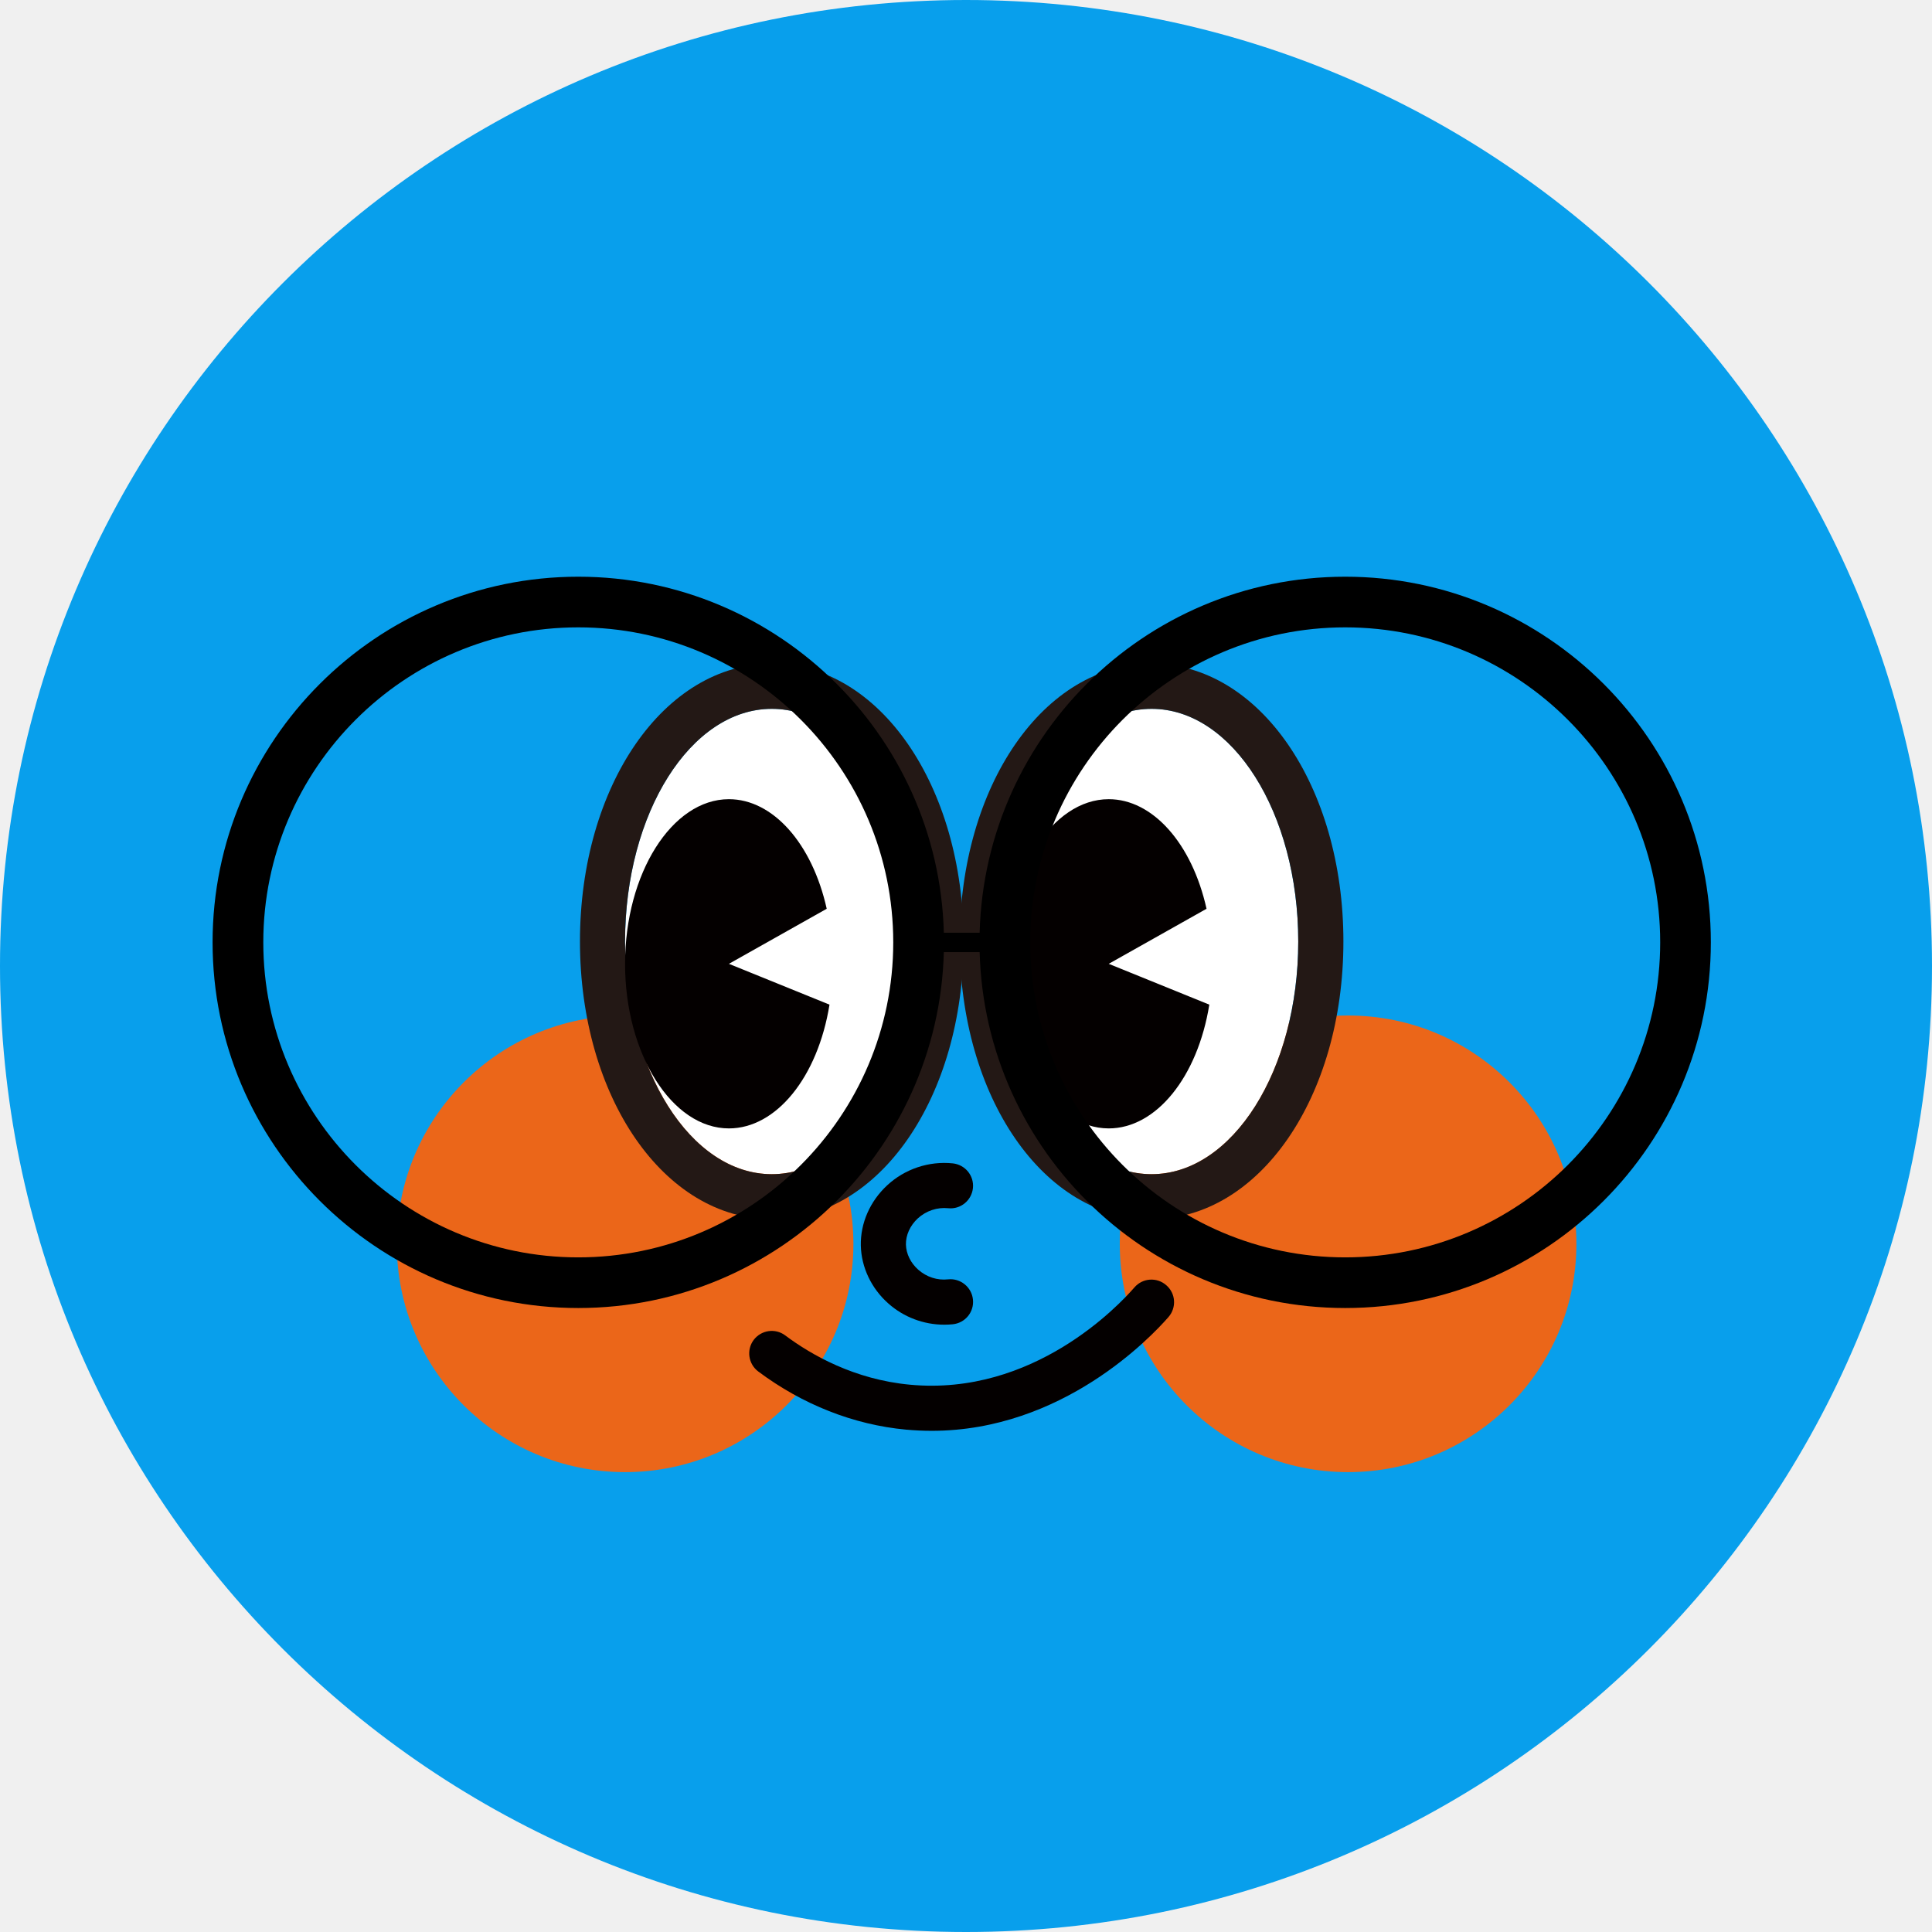
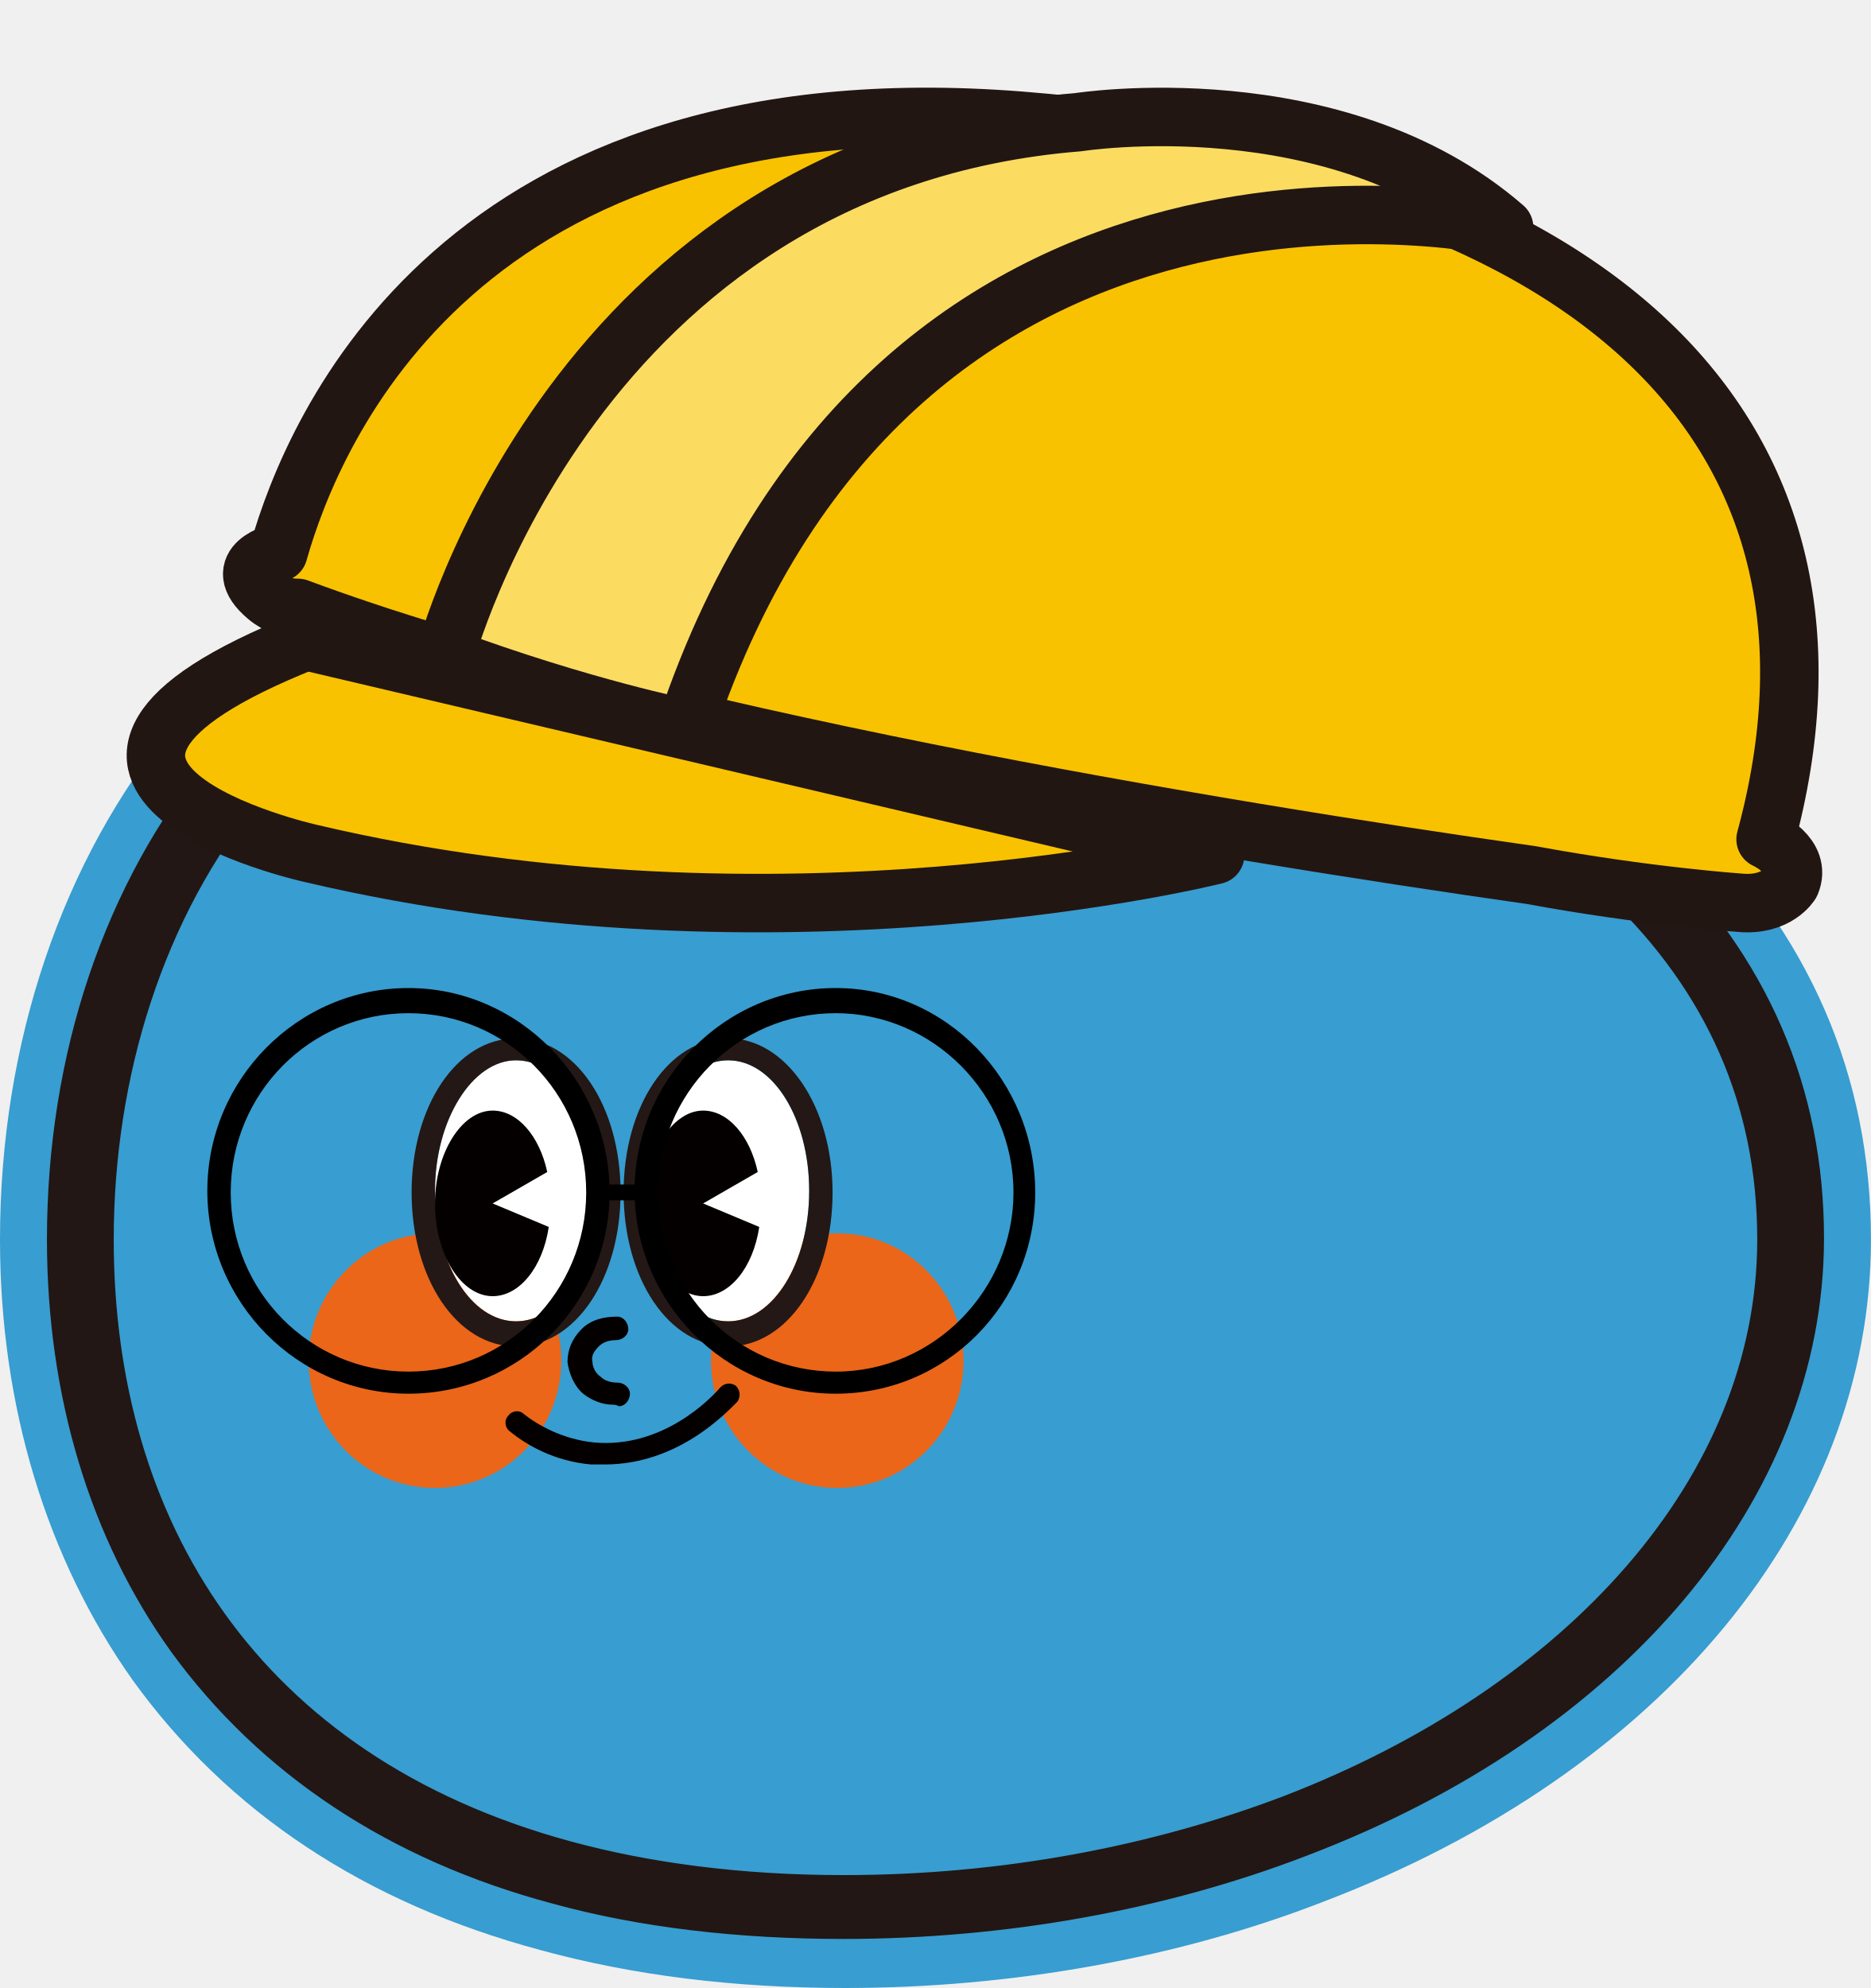
- <svg xmlns="http://www.w3.org/2000/svg" width="32" height="32" viewBox="0 0 32 32" fill="none">
-   <rect width="32" height="32" rx="16" fill="#089FEC" />
-   <path d="M22.328 24.383C24.417 24.383 26.11 22.69 26.11 20.602C26.11 18.513 24.417 16.82 22.328 16.82C20.24 16.82 18.547 18.513 18.547 20.602C18.547 22.69 20.24 24.383 22.328 24.383Z" fill="#EB6619" />
-   <path d="M10.353 24.383C12.442 24.383 14.135 22.69 14.135 20.602C14.135 18.513 12.442 16.82 10.353 16.82C8.265 16.82 6.572 18.513 6.572 20.602C6.572 22.69 8.265 24.383 10.353 24.383Z" fill="#EB6619" />
-   <path d="M12.783 19.448C14.125 19.448 15.213 17.723 15.213 15.594C15.213 13.466 14.125 11.74 12.783 11.74C11.441 11.74 10.353 13.466 10.353 15.594C10.353 17.723 11.441 19.448 12.783 19.448Z" fill="white" />
-   <path d="M12.783 11.741C14.125 11.741 15.213 13.466 15.213 15.595C15.213 17.723 14.125 19.448 12.783 19.448C11.441 19.448 10.353 17.723 10.353 15.595C10.353 13.466 11.441 11.741 12.783 11.741ZM12.783 10.993C11.002 10.993 9.606 13.013 9.606 15.593C9.606 18.173 11.002 20.193 12.783 20.193C14.564 20.193 15.96 18.173 15.96 15.593C15.96 13.013 14.564 10.993 12.783 10.993Z" fill="#231815" />
-   <path d="M19.073 19.448C20.416 19.448 21.503 17.723 21.503 15.594C21.503 13.466 20.416 11.74 19.073 11.74C17.732 11.74 16.644 13.466 16.644 15.594C16.644 17.723 17.732 19.448 19.073 19.448Z" fill="white" />
-   <path d="M19.074 11.741C20.415 11.741 21.503 13.466 21.503 15.595C21.503 17.723 20.415 19.448 19.074 19.448C17.732 19.448 16.644 17.723 16.644 15.595C16.644 13.466 17.732 11.741 19.074 11.741ZM19.074 10.993C17.292 10.993 15.896 13.013 15.896 15.593C15.896 18.173 17.292 20.193 19.074 20.193C20.855 20.193 22.251 18.173 22.251 15.593C22.251 13.013 20.855 10.993 19.074 10.993Z" fill="#231815" />
-   <path d="M18.364 15.964L20.03 16.64C19.836 17.842 19.148 18.69 18.364 18.69C17.421 18.69 16.644 17.458 16.644 15.964C16.644 14.469 17.421 13.237 18.364 13.237C19.09 13.237 19.742 13.967 19.984 15.052L18.364 15.964Z" fill="#040000" />
-   <path d="M15.432 23.699C15.292 23.699 15.149 23.692 15.004 23.679C14.138 23.598 13.292 23.264 12.559 22.716C12.395 22.593 12.36 22.359 12.483 22.194C12.607 22.029 12.841 21.995 13.005 22.118C13.44 22.443 14.151 22.849 15.072 22.935C17.113 23.126 18.527 21.626 18.79 21.323C18.925 21.167 19.161 21.15 19.317 21.287C19.474 21.422 19.49 21.657 19.354 21.814C19.067 22.143 17.599 23.699 15.43 23.699H15.432Z" fill="#040000" />
-   <path d="M15.639 21.941C15.3 21.941 14.969 21.817 14.714 21.59C14.433 21.342 14.266 20.991 14.258 20.631C14.25 20.26 14.41 19.896 14.694 19.633C14.987 19.361 15.386 19.228 15.781 19.269C15.987 19.291 16.135 19.473 16.115 19.677C16.094 19.883 15.911 20.033 15.707 20.012C15.523 19.993 15.34 20.054 15.201 20.181C15.073 20.3 15.002 20.458 15.005 20.614C15.009 20.767 15.083 20.919 15.21 21.031C15.348 21.152 15.524 21.21 15.705 21.19C15.909 21.169 16.094 21.319 16.115 21.524C16.137 21.73 15.987 21.913 15.781 21.934C15.735 21.939 15.687 21.941 15.641 21.941H15.639Z" fill="#040000" />
-   <path d="M12.073 15.964L13.739 16.64C13.545 17.842 12.857 18.69 12.073 18.69C11.13 18.69 10.353 17.458 10.353 15.964C10.353 14.469 11.13 13.237 12.073 13.237C12.799 13.237 13.451 13.967 13.693 15.052L12.073 15.964Z" fill="#040000" />
-   <path d="M22.281 21.665C18.94 21.665 16.224 18.949 16.224 15.608C16.224 12.268 18.94 9.552 22.281 9.552C25.621 9.552 28.337 12.268 28.337 15.608C28.337 18.949 25.621 21.665 22.281 21.665ZM22.281 10.391C19.404 10.391 17.064 12.732 17.064 15.608C17.064 18.485 19.404 20.826 22.281 20.826C25.157 20.826 27.498 18.485 27.498 15.608C27.498 12.732 25.157 10.391 22.281 10.391Z" fill="black" />
-   <path d="M9.578 21.665C6.238 21.665 3.521 18.949 3.521 15.608C3.521 12.268 6.238 9.552 9.578 9.552C12.918 9.552 15.635 12.268 15.635 15.608C15.635 18.949 12.918 21.665 9.578 21.665ZM9.578 10.391C6.702 10.391 4.361 12.732 4.361 15.608C4.361 18.485 6.702 20.826 9.578 20.826C12.454 20.826 14.795 18.485 14.795 15.608C14.795 12.732 12.454 10.391 9.578 10.391Z" fill="black" />
-   <path d="M16.431 15.449H15.424V15.77H16.431V15.449Z" fill="black" />
+ <svg xmlns="http://www.w3.org/2000/svg" width="16" height="17" viewBox="0 0 16 17" fill="none">
+   <path d="M10.173 5.612C9.493 5.41 8.747 5.249 7.947 5.101C7.707 5.061 7.467 5.02 7.213 4.993C6.84 4.939 6.48 4.913 6.133 4.913C2.507 4.913 0.787 7.763 0.787 10.6C0.787 13.074 2.08 15.171 4.827 15.924C5.533 16.113 6.32 16.22 7.213 16.22C8.6 16.22 9.893 15.978 11.04 15.534C13.52 14.58 15.213 12.738 15.213 10.6C15.213 8.18 13.36 6.54 10.173 5.612Z" fill="#369CD8" />
+   <path d="M6.133 4.913C6.48 4.913 6.84 4.939 7.213 4.993C7.467 5.034 7.707 5.061 7.947 5.101C8.747 5.235 9.493 5.41 10.173 5.612C13.36 6.54 15.213 8.18 15.213 10.6C15.213 12.724 13.52 14.58 11.04 15.534C9.907 15.965 8.6 16.22 7.213 16.22C6.32 16.22 5.52 16.113 4.827 15.924C2.067 15.171 0.787 13.074 0.787 10.6C0.787 7.763 2.507 4.913 6.133 4.913ZM6.133 4.119C4.213 4.119 2.613 4.832 1.493 6.19C0.533 7.346 0 8.919 0 10.6C0 12.025 0.4 13.329 1.133 14.365C1.947 15.494 3.12 16.274 4.627 16.677C5.413 16.892 6.28 17 7.227 17C8.653 17 10.08 16.744 11.32 16.261C14.213 15.158 16 12.993 16 10.6C16 9.188 15.467 7.978 14.427 6.97C13.493 6.069 12.133 5.356 10.387 4.845C9.68 4.644 8.907 4.455 8.067 4.321C7.84 4.281 7.587 4.24 7.32 4.2C6.92 4.146 6.52 4.119 6.133 4.119Z" fill="#389DD0" />
+   <path d="M10.173 5.612C9.493 5.41 8.747 5.249 7.947 5.101C7.707 5.061 7.467 5.02 7.213 4.993C6.84 4.939 6.48 4.913 6.133 4.913C2.507 4.913 0.787 7.763 0.787 10.6C0.787 13.074 2.08 15.171 4.827 15.924C5.533 16.113 6.32 16.22 7.213 16.22C8.6 16.22 9.893 15.978 11.04 15.534C13.52 14.58 15.213 12.738 15.213 10.6C15.213 8.18 13.36 6.54 10.173 5.612Z" fill="#389DD0" />
+   <path d="M6.133 4.913C6.48 4.913 6.84 4.939 7.213 4.993C7.467 5.034 7.707 5.061 7.947 5.101C8.747 5.235 9.493 5.41 10.173 5.612C13.36 6.54 15.213 8.18 15.213 10.6C15.213 12.724 13.52 14.58 11.04 15.534C9.907 15.965 8.6 16.22 7.213 16.22C6.32 16.22 5.52 16.113 4.827 15.924C2.067 15.171 0.787 13.074 0.787 10.6C0.787 7.763 2.507 4.913 6.133 4.913ZM6.133 4.711C4.4 4.711 2.947 5.356 1.947 6.566C1.067 7.629 0.587 9.054 0.587 10.6C0.587 11.904 0.947 13.087 1.613 14.015C2.347 15.024 3.413 15.736 4.773 16.099C5.507 16.301 6.333 16.395 7.213 16.395C8.573 16.395 9.92 16.153 11.107 15.696C13.76 14.687 15.413 12.724 15.413 10.587C15.413 9.35 14.947 8.274 14.027 7.387C13.16 6.553 11.88 5.881 10.227 5.397C9.547 5.195 8.787 5.02 7.973 4.886C7.747 4.845 7.507 4.805 7.24 4.765C6.867 4.738 6.493 4.711 6.133 4.711Z" fill="#231815" stroke="#221714" stroke-width="0.371" stroke-miterlimit="10" />
+   <path d="M7.16 12.724C7.756 12.724 8.24 12.237 8.24 11.635C8.24 11.034 7.756 10.546 7.16 10.546C6.564 10.546 6.08 11.034 6.08 11.635C6.08 12.237 6.564 12.724 7.16 12.724Z" fill="#EB6619" />
+   <path d="M3.72 12.724C4.316 12.724 4.8 12.237 4.8 11.635C4.8 11.034 4.316 10.546 3.72 10.546C3.123 10.546 2.64 11.034 2.64 11.635C2.64 12.237 3.123 12.724 3.72 12.724Z" fill="#EB6619" />
+   <path d="M4.413 11.299C4.796 11.299 5.107 10.8 5.107 10.183C5.107 9.567 4.796 9.067 4.413 9.067C4.03 9.067 3.72 9.567 3.72 10.183C3.72 10.8 4.03 11.299 4.413 11.299Z" fill="white" />
+   <path d="M4.413 9.067C4.8 9.067 5.107 9.565 5.107 10.183C5.107 10.802 4.8 11.299 4.413 11.299C4.027 11.299 3.72 10.802 3.72 10.183C3.72 9.578 4.04 9.067 4.413 9.067ZM4.413 8.879C3.907 8.879 3.52 9.457 3.52 10.197C3.52 10.936 3.907 11.514 4.413 11.514C4.92 11.514 5.307 10.936 5.307 10.197C5.307 9.457 4.92 8.879 4.413 8.879Z" fill="#231815" />
+   <path d="M6.227 11.299C6.61 11.299 6.92 10.8 6.92 10.183C6.92 9.567 6.61 9.067 6.227 9.067C5.844 9.067 5.533 9.567 5.533 10.183C5.533 10.8 5.844 11.299 6.227 11.299Z" fill="white" />
+   <path d="M6.227 9.067C6.613 9.067 6.92 9.565 6.92 10.183C6.92 10.802 6.613 11.299 6.227 11.299C5.84 11.299 5.533 10.802 5.533 10.183C5.52 9.578 5.84 9.067 6.227 9.067ZM6.227 8.879C5.72 8.879 5.333 9.457 5.333 10.197C5.333 10.936 5.72 11.514 6.227 11.514C6.733 11.514 7.12 10.936 7.12 10.197C7.12 9.457 6.72 8.879 6.227 8.879Z" fill="#231815" />
+   <path d="M6.013 10.291L6.493 10.492C6.44 10.842 6.24 11.084 6.013 11.084C5.747 11.084 5.52 10.735 5.52 10.291C5.52 9.861 5.747 9.497 6.013 9.497C6.227 9.497 6.413 9.713 6.48 10.022L6.013 10.291Z" fill="#040000" />
+   <path d="M5.173 12.523C5.133 12.523 5.093 12.523 5.053 12.523C4.747 12.496 4.507 12.361 4.36 12.24C4.32 12.213 4.307 12.146 4.347 12.106C4.373 12.066 4.44 12.052 4.48 12.092C4.6 12.187 4.813 12.308 5.08 12.335C5.667 12.388 6.08 11.958 6.16 11.864C6.2 11.823 6.253 11.823 6.293 11.85C6.333 11.891 6.333 11.944 6.307 11.985C6.213 12.079 5.8 12.523 5.173 12.523Z" fill="#040000" />
+   <path d="M5.24 12.012C5.147 12.012 5.053 11.971 4.987 11.918C4.907 11.85 4.867 11.743 4.853 11.649C4.853 11.541 4.893 11.447 4.973 11.366C5.053 11.286 5.16 11.259 5.28 11.259C5.333 11.259 5.373 11.313 5.373 11.366C5.373 11.42 5.32 11.46 5.267 11.46C5.213 11.46 5.16 11.474 5.12 11.514C5.08 11.555 5.053 11.595 5.067 11.649C5.067 11.689 5.093 11.743 5.133 11.77C5.173 11.81 5.227 11.823 5.28 11.823C5.333 11.823 5.387 11.864 5.387 11.918C5.387 11.971 5.347 12.025 5.293 12.025C5.267 12.012 5.253 12.012 5.24 12.012Z" fill="#040000" />
+   <path d="M4.213 10.291L4.693 10.492C4.64 10.842 4.44 11.084 4.213 11.084C3.947 11.084 3.72 10.735 3.72 10.291C3.72 9.861 3.947 9.497 4.213 9.497C4.427 9.497 4.613 9.713 4.68 10.022L4.213 10.291Z" fill="#040000" />
+   <path d="M7.147 11.918C6.2 11.918 5.427 11.138 5.427 10.183C5.427 9.229 6.2 8.449 7.147 8.449C8.093 8.449 8.853 9.242 8.853 10.197C8.853 11.151 8.093 11.918 7.147 11.918ZM7.147 8.664C6.307 8.664 5.627 9.35 5.627 10.197C5.627 11.044 6.307 11.729 7.147 11.729C7.987 11.729 8.667 11.03 8.667 10.197C8.667 9.35 7.973 8.664 7.147 8.664Z" fill="black" />
+   <path d="M3.493 11.918C2.547 11.918 1.773 11.138 1.773 10.183C1.773 9.229 2.547 8.449 3.493 8.449C4.44 8.449 5.213 9.242 5.213 10.197C5.213 11.151 4.44 11.918 3.493 11.918ZM3.493 8.664C2.653 8.664 1.973 9.35 1.973 10.197C1.973 11.044 2.653 11.729 3.493 11.729C4.333 11.729 5.013 11.044 5.013 10.197C5.013 9.35 4.333 8.664 3.493 8.664Z" fill="black" />
+   <path d="M5.467 10.129H5.173V10.264H5.467V10.129Z" fill="black" />
+   <path d="M2.381 4.724C2.68 3.666 3.938 0.656 8.724 1.032C13.758 1.436 16.026 3.763 15.099 7.177C15.099 7.177 15.413 7.316 15.314 7.553C15.314 7.553 15.198 7.748 14.883 7.72C14.883 7.72 14.072 7.664 13.095 7.483C10.446 7.107 5.461 6.285 2.547 5.198C2.464 5.198 2.381 5.184 2.282 5.101C1.951 4.822 2.381 4.724 2.381 4.724Z" fill="#F9C200" stroke="#221613" stroke-width="0.5" stroke-miterlimit="10" stroke-linecap="round" stroke-linejoin="round" />
+   <path d="M12.863 1.945C12.863 1.945 7.686 0.769 5.865 6.229C5.865 6.229 4.986 6.055 3.804 5.619C3.804 5.619 4.906 1.393 9.22 1.045C9.22 1.045 11.425 0.696 12.863 1.945Z" fill="#FBDC61" stroke="#221613" stroke-width="0.5" stroke-miterlimit="10" stroke-linecap="round" stroke-linejoin="round" />
+   <path d="M10.392 7.311C10.392 7.311 6.675 8.247 2.65 7.296C2.65 7.296 -0.291 6.638 2.618 5.482L10.392 7.311Z" fill="#F9C200" stroke="#221613" stroke-width="0.5" stroke-miterlimit="10" stroke-linecap="round" stroke-linejoin="round" />
</svg>
